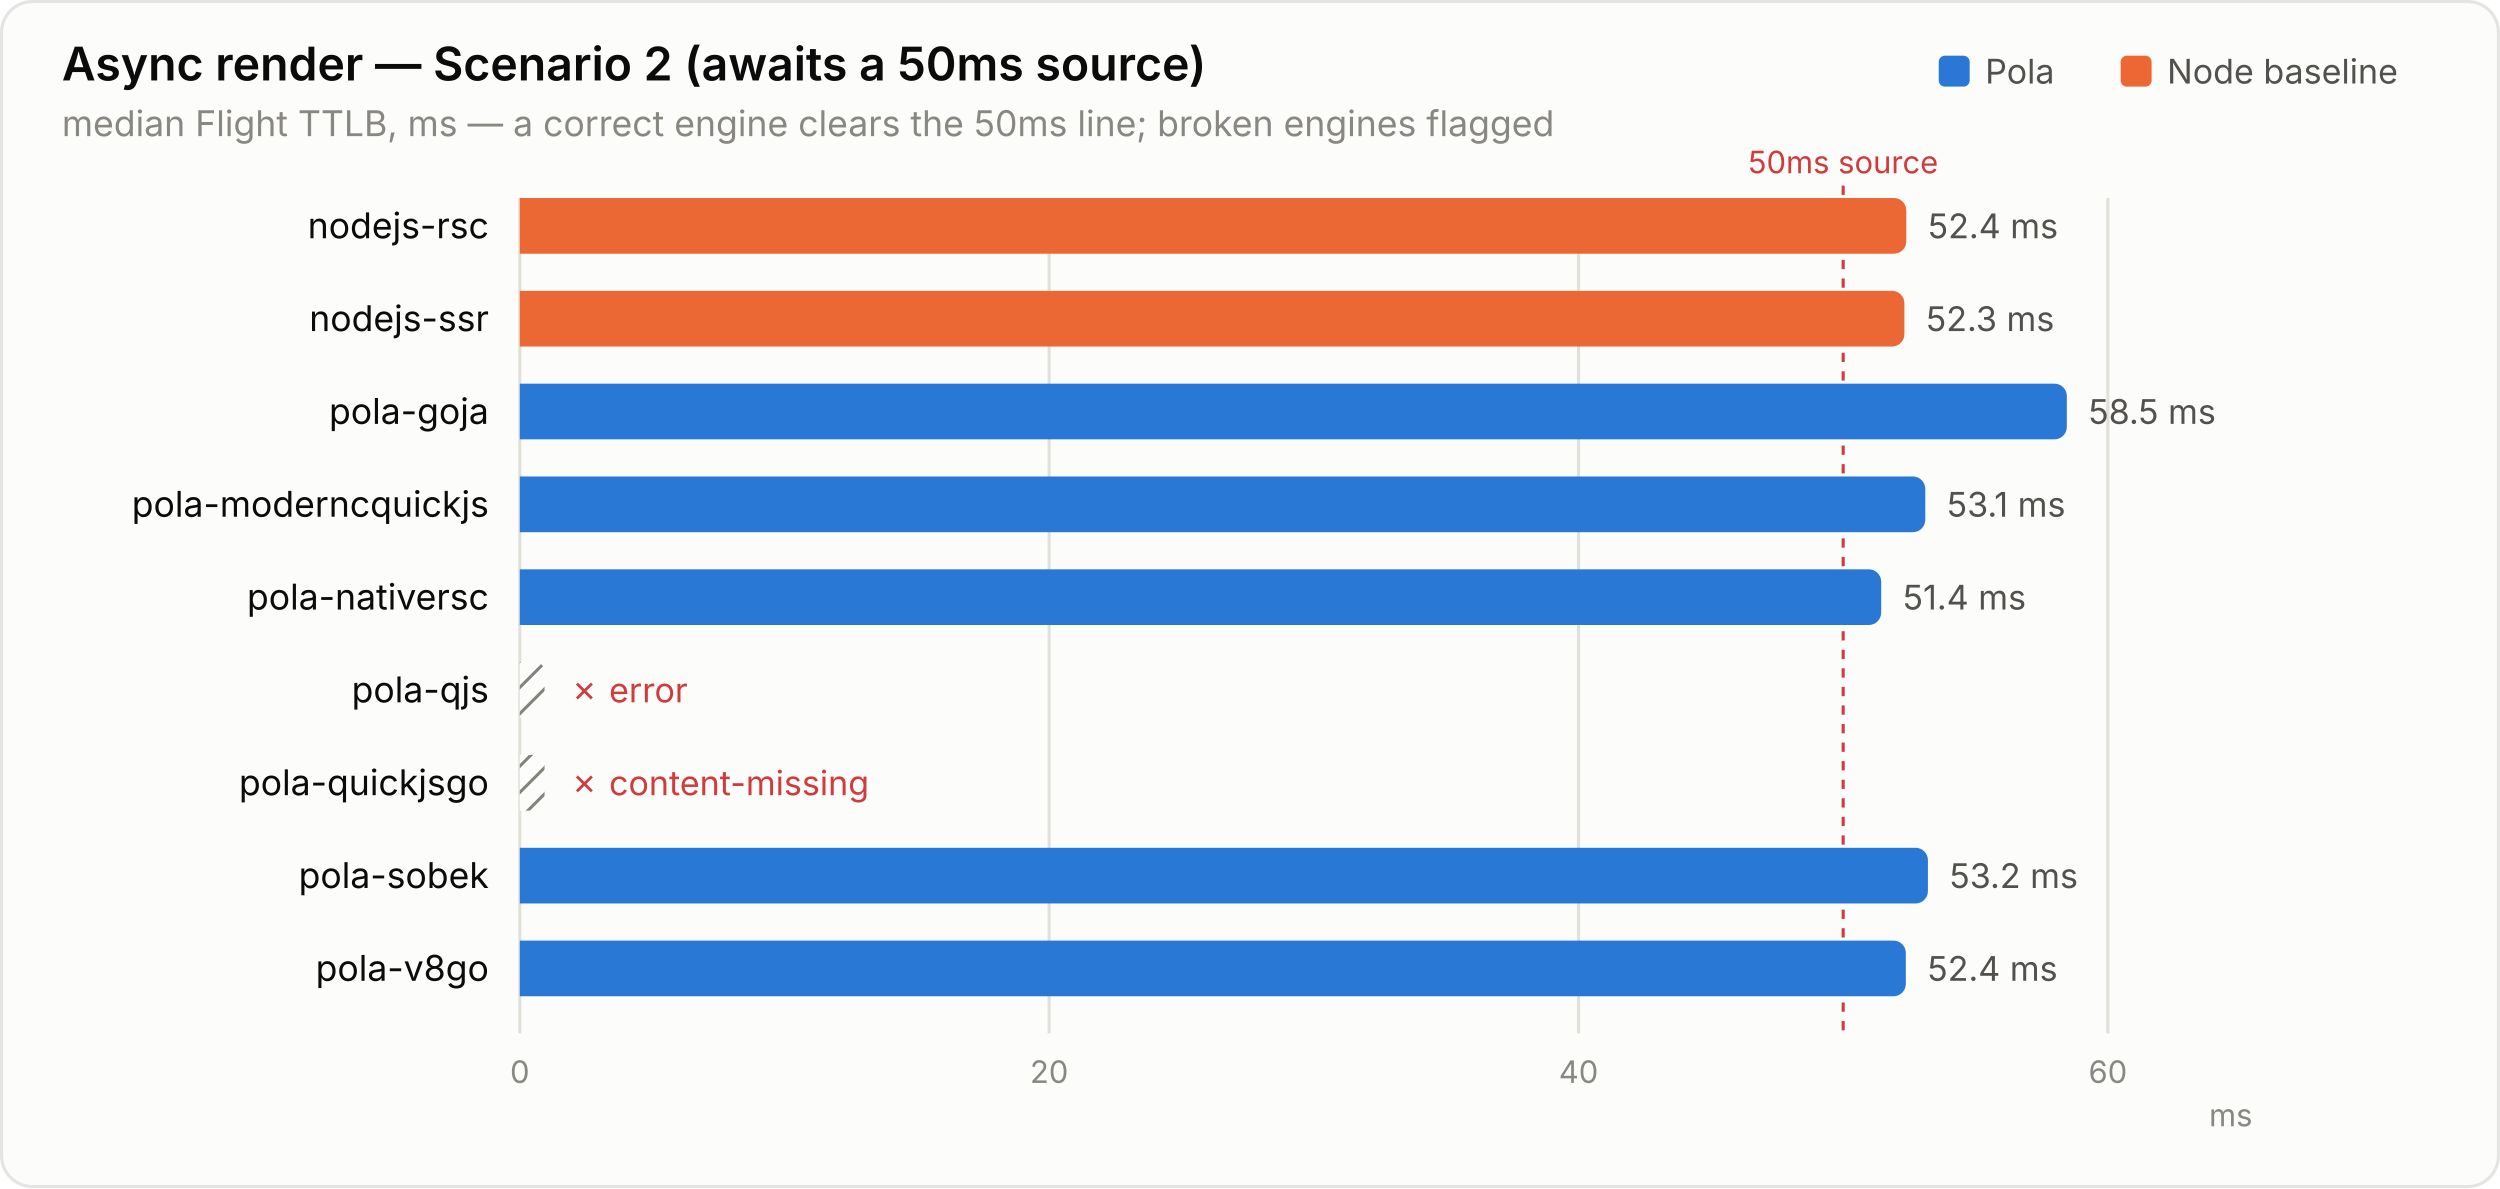
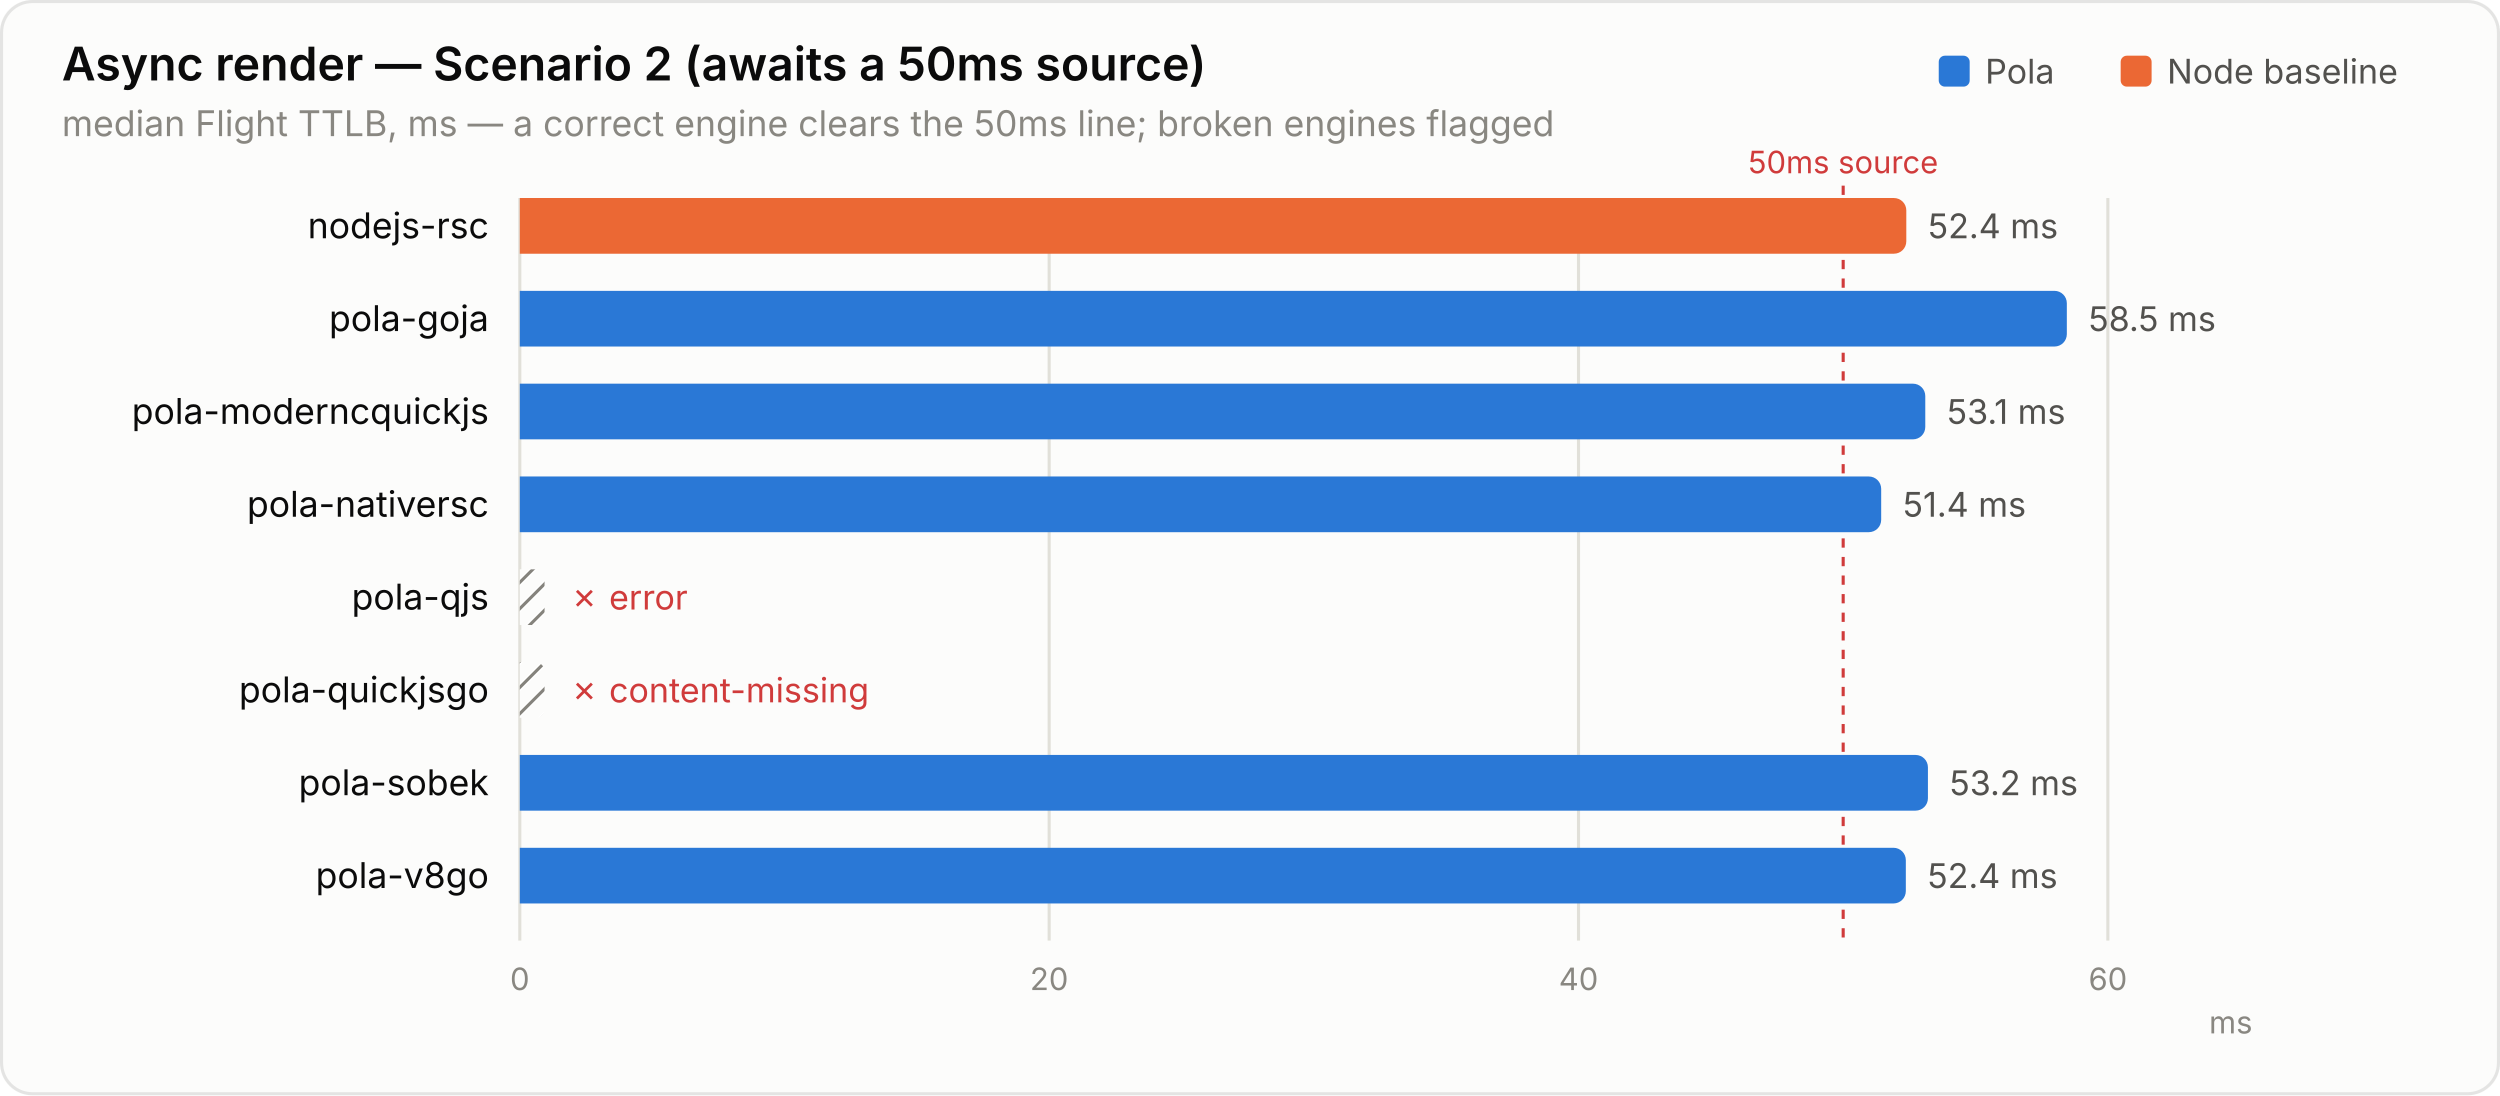
- <svg xmlns="http://www.w3.org/2000/svg" width="808" height="384" viewBox="0 0 808 384" font-family="system-ui, -apple-system, &quot;Segoe UI&quot;, sans-serif">
-   <rect x="0" y="0" width="808" height="384" rx="10" fill="#fcfcfb" />
-   <rect x="0.5" y="0.5" width="807" height="383" rx="10" fill="none" stroke="rgba(11,11,11,0.10)" />
+ <svg xmlns="http://www.w3.org/2000/svg" width="808" height="354" viewBox="0 0 808 354" font-family="system-ui, -apple-system, &quot;Segoe UI&quot;, sans-serif">
+   <rect x="0" y="0" width="808" height="354" rx="10" fill="#fcfcfb" />
+   <rect x="0.5" y="0.5" width="807" height="353" rx="10" fill="none" stroke="rgba(11,11,11,0.10)" />
  <text x="20" y="26" font-size="15" font-weight="600" fill="#0b0b0b">Async render — Scenario 2 (awaits a 50ms source)</text>
  <text x="20" y="44" font-size="11.5" fill="#898781">median Flight TTLB, ms — a correct engine clears the 50ms line; broken engines flagged</text>
  <g>
    <rect x="685.4" y="18" width="10" height="10" rx="2" fill="#eb6834" />
    <text x="700.4" y="27" font-size="11" fill="#52514e">Node baseline</text>
    <rect x="626.6" y="18" width="10" height="10" rx="2" fill="#2a78d6" />
    <text x="641.6" y="27" font-size="11" fill="#52514e">Pola</text>
  </g>
  <g transform="translate(20,64)">
    <defs>
      <pattern id="hatch" width="6" height="6" patternTransform="rotate(45)" patternUnits="userSpaceOnUse">
        <rect width="6" height="6" fill="#fcfcfb" />
        <line x1="0" y1="0" x2="0" y2="6" stroke="#898781" stroke-width="2" />
      </pattern>
    </defs>
-     <line x1="148" y1="0" x2="148" y2="270" stroke="#e1e0d9" />
-     <text x="148" y="286" font-size="10" fill="#898781" text-anchor="middle" font-variant-numeric="tabular-nums">0</text>
-     <line x1="319.086" y1="0" x2="319.086" y2="270" stroke="#e1e0d9" />
-     <text x="319.086" y="286" font-size="10" fill="#898781" text-anchor="middle" font-variant-numeric="tabular-nums">20</text>
-     <line x1="490.173" y1="0" x2="490.173" y2="270" stroke="#e1e0d9" />
-     <text x="490.173" y="286" font-size="10" fill="#898781" text-anchor="middle" font-variant-numeric="tabular-nums">40</text>
-     <line x1="661.259" y1="0" x2="661.259" y2="270" stroke="#e1e0d9" />
-     <text x="661.259" y="286" font-size="10" fill="#898781" text-anchor="middle" font-variant-numeric="tabular-nums">60</text>
-     <text x="708" y="300" font-size="10" fill="#898781" text-anchor="end">ms</text>
-     <line x1="575.716" y1="-4" x2="575.716" y2="272" stroke="#d03b3b" stroke-dasharray="3 3" stroke-width="1" />
+     <line x1="148" y1="0" x2="148" y2="240" stroke="#e1e0d9" />
+     <text x="148" y="256" font-size="10" fill="#898781" text-anchor="middle" font-variant-numeric="tabular-nums">0</text>
+     <line x1="319.086" y1="0" x2="319.086" y2="240" stroke="#e1e0d9" />
+     <text x="319.086" y="256" font-size="10" fill="#898781" text-anchor="middle" font-variant-numeric="tabular-nums">20</text>
+     <line x1="490.173" y1="0" x2="490.173" y2="240" stroke="#e1e0d9" />
+     <text x="490.173" y="256" font-size="10" fill="#898781" text-anchor="middle" font-variant-numeric="tabular-nums">40</text>
+     <line x1="661.259" y1="0" x2="661.259" y2="240" stroke="#e1e0d9" />
+     <text x="661.259" y="256" font-size="10" fill="#898781" text-anchor="middle" font-variant-numeric="tabular-nums">60</text>
+     <text x="708" y="270" font-size="10" fill="#898781" text-anchor="end">ms</text>
+     <line x1="575.716" y1="-4" x2="575.716" y2="242" stroke="#d03b3b" stroke-dasharray="3 3" stroke-width="1" />
    <text x="575.716" y="-8" font-size="10" fill="#d03b3b" text-anchor="middle">50ms source</text>
    <text x="138" y="13" font-size="11.5" fill="#0b0b0b" text-anchor="end">nodejs-rsc</text>
    <path d="M148,0 h444.118 a4,4 0 0 1 4,4 v10 a4,4 0 0 1 -4,4 h-444.118 Z" fill="#eb6834" />
    <text x="603.118" y="13" font-size="11" fill="#52514e" font-variant-numeric="tabular-nums">52.4 ms</text>
-     <text x="138" y="43" font-size="11.5" fill="#0b0b0b" text-anchor="end">nodejs-ssr</text>
-     <path d="M148,30 h443.502 a4,4 0 0 1 4,4 v10 a4,4 0 0 1 -4,4 h-443.502 Z" fill="#eb6834" />
-     <text x="602.502" y="43" font-size="11" fill="#52514e" font-variant-numeric="tabular-nums">52.3 ms</text>
-     <text x="138" y="73" font-size="11.5" fill="#0b0b0b" text-anchor="end">pola-goja</text>
-     <path d="M148,60 h496 a4,4 0 0 1 4,4 v10 a4,4 0 0 1 -4,4 h-496 Z" fill="#2a78d6" />
-     <text x="655" y="73" font-size="11" fill="#52514e" font-variant-numeric="tabular-nums">58.5 ms</text>
-     <text x="138" y="103" font-size="11.5" fill="#0b0b0b" text-anchor="end">pola-moderncquickjs</text>
-     <path d="M148,90 h450.251 a4,4 0 0 1 4,4 v10 a4,4 0 0 1 -4,4 h-450.251 Z" fill="#2a78d6" />
-     <text x="609.251" y="103" font-size="11" fill="#52514e" font-variant-numeric="tabular-nums">53.1 ms</text>
-     <text x="138" y="133" font-size="11.5" fill="#0b0b0b" text-anchor="end">pola-nativersc</text>
-     <path d="M148,120 h436 a4,4 0 0 1 4,4 v10 a4,4 0 0 1 -4,4 h-436 Z" fill="#2a78d6" />
-     <text x="595" y="133" font-size="11" fill="#52514e" font-variant-numeric="tabular-nums">51.4 ms</text>
-     <text x="138" y="163" font-size="11.5" fill="#0b0b0b" text-anchor="end">pola-qjs</text>
+     <text x="138" y="43" font-size="11.5" fill="#0b0b0b" text-anchor="end">pola-goja</text>
+     <path d="M148,30 h496 a4,4 0 0 1 4,4 v10 a4,4 0 0 1 -4,4 h-496 Z" fill="#2a78d6" />
+     <text x="655" y="43" font-size="11" fill="#52514e" font-variant-numeric="tabular-nums">58.5 ms</text>
+     <text x="138" y="73" font-size="11.5" fill="#0b0b0b" text-anchor="end">pola-moderncquickjs</text>
+     <path d="M148,60 h450.251 a4,4 0 0 1 4,4 v10 a4,4 0 0 1 -4,4 h-450.251 Z" fill="#2a78d6" />
+     <text x="609.251" y="73" font-size="11" fill="#52514e" font-variant-numeric="tabular-nums">53.1 ms</text>
+     <text x="138" y="103" font-size="11.5" fill="#0b0b0b" text-anchor="end">pola-nativersc</text>
+     <path d="M148,90 h436 a4,4 0 0 1 4,4 v10 a4,4 0 0 1 -4,4 h-436 Z" fill="#2a78d6" />
+     <text x="595" y="103" font-size="11" fill="#52514e" font-variant-numeric="tabular-nums">51.4 ms</text>
+     <text x="138" y="133" font-size="11.5" fill="#0b0b0b" text-anchor="end">pola-qjs</text>
+     <path d="M148,120 h5 a3,3 0 0 1 3,3 v12 a3,3 0 0 1 -3,3 h-5 Z" fill="url(#hatch)" />
+     <text x="164" y="133" font-size="11" fill="#d03b3b">✗ error</text>
+     <text x="138" y="163" font-size="11.5" fill="#0b0b0b" text-anchor="end">pola-quickjsgo</text>
    <path d="M148,150 h5 a3,3 0 0 1 3,3 v12 a3,3 0 0 1 -3,3 h-5 Z" fill="url(#hatch)" />
-     <text x="164" y="163" font-size="11" fill="#d03b3b">✗ error</text>
-     <text x="138" y="193" font-size="11.5" fill="#0b0b0b" text-anchor="end">pola-quickjsgo</text>
-     <path d="M148,180 h5 a3,3 0 0 1 3,3 v12 a3,3 0 0 1 -3,3 h-5 Z" fill="url(#hatch)" />
-     <text x="164" y="193" font-size="11" fill="#d03b3b">✗ content-missing</text>
-     <text x="138" y="223" font-size="11.5" fill="#0b0b0b" text-anchor="end">pola-sobek</text>
-     <path d="M148,210 h451.107 a4,4 0 0 1 4,4 v10 a4,4 0 0 1 -4,4 h-451.107 Z" fill="#2a78d6" />
-     <text x="610.107" y="223" font-size="11" fill="#52514e" font-variant-numeric="tabular-nums">53.2 ms</text>
-     <text x="138" y="253" font-size="11.5" fill="#0b0b0b" text-anchor="end">pola-v8go</text>
-     <path d="M148,240 h443.964 a4,4 0 0 1 4,4 v10 a4,4 0 0 1 -4,4 h-443.964 Z" fill="#2a78d6" />
-     <text x="602.964" y="253" font-size="11" fill="#52514e" font-variant-numeric="tabular-nums">52.4 ms</text>
+     <text x="164" y="163" font-size="11" fill="#d03b3b">✗ content-missing</text>
+     <text x="138" y="193" font-size="11.5" fill="#0b0b0b" text-anchor="end">pola-sobek</text>
+     <path d="M148,180 h451.107 a4,4 0 0 1 4,4 v10 a4,4 0 0 1 -4,4 h-451.107 Z" fill="#2a78d6" />
+     <text x="610.107" y="193" font-size="11" fill="#52514e" font-variant-numeric="tabular-nums">53.2 ms</text>
+     <text x="138" y="223" font-size="11.5" fill="#0b0b0b" text-anchor="end">pola-v8go</text>
+     <path d="M148,210 h443.964 a4,4 0 0 1 4,4 v10 a4,4 0 0 1 -4,4 h-443.964 Z" fill="#2a78d6" />
+     <text x="602.964" y="223" font-size="11" fill="#52514e" font-variant-numeric="tabular-nums">52.4 ms</text>
  </g>
</svg>
